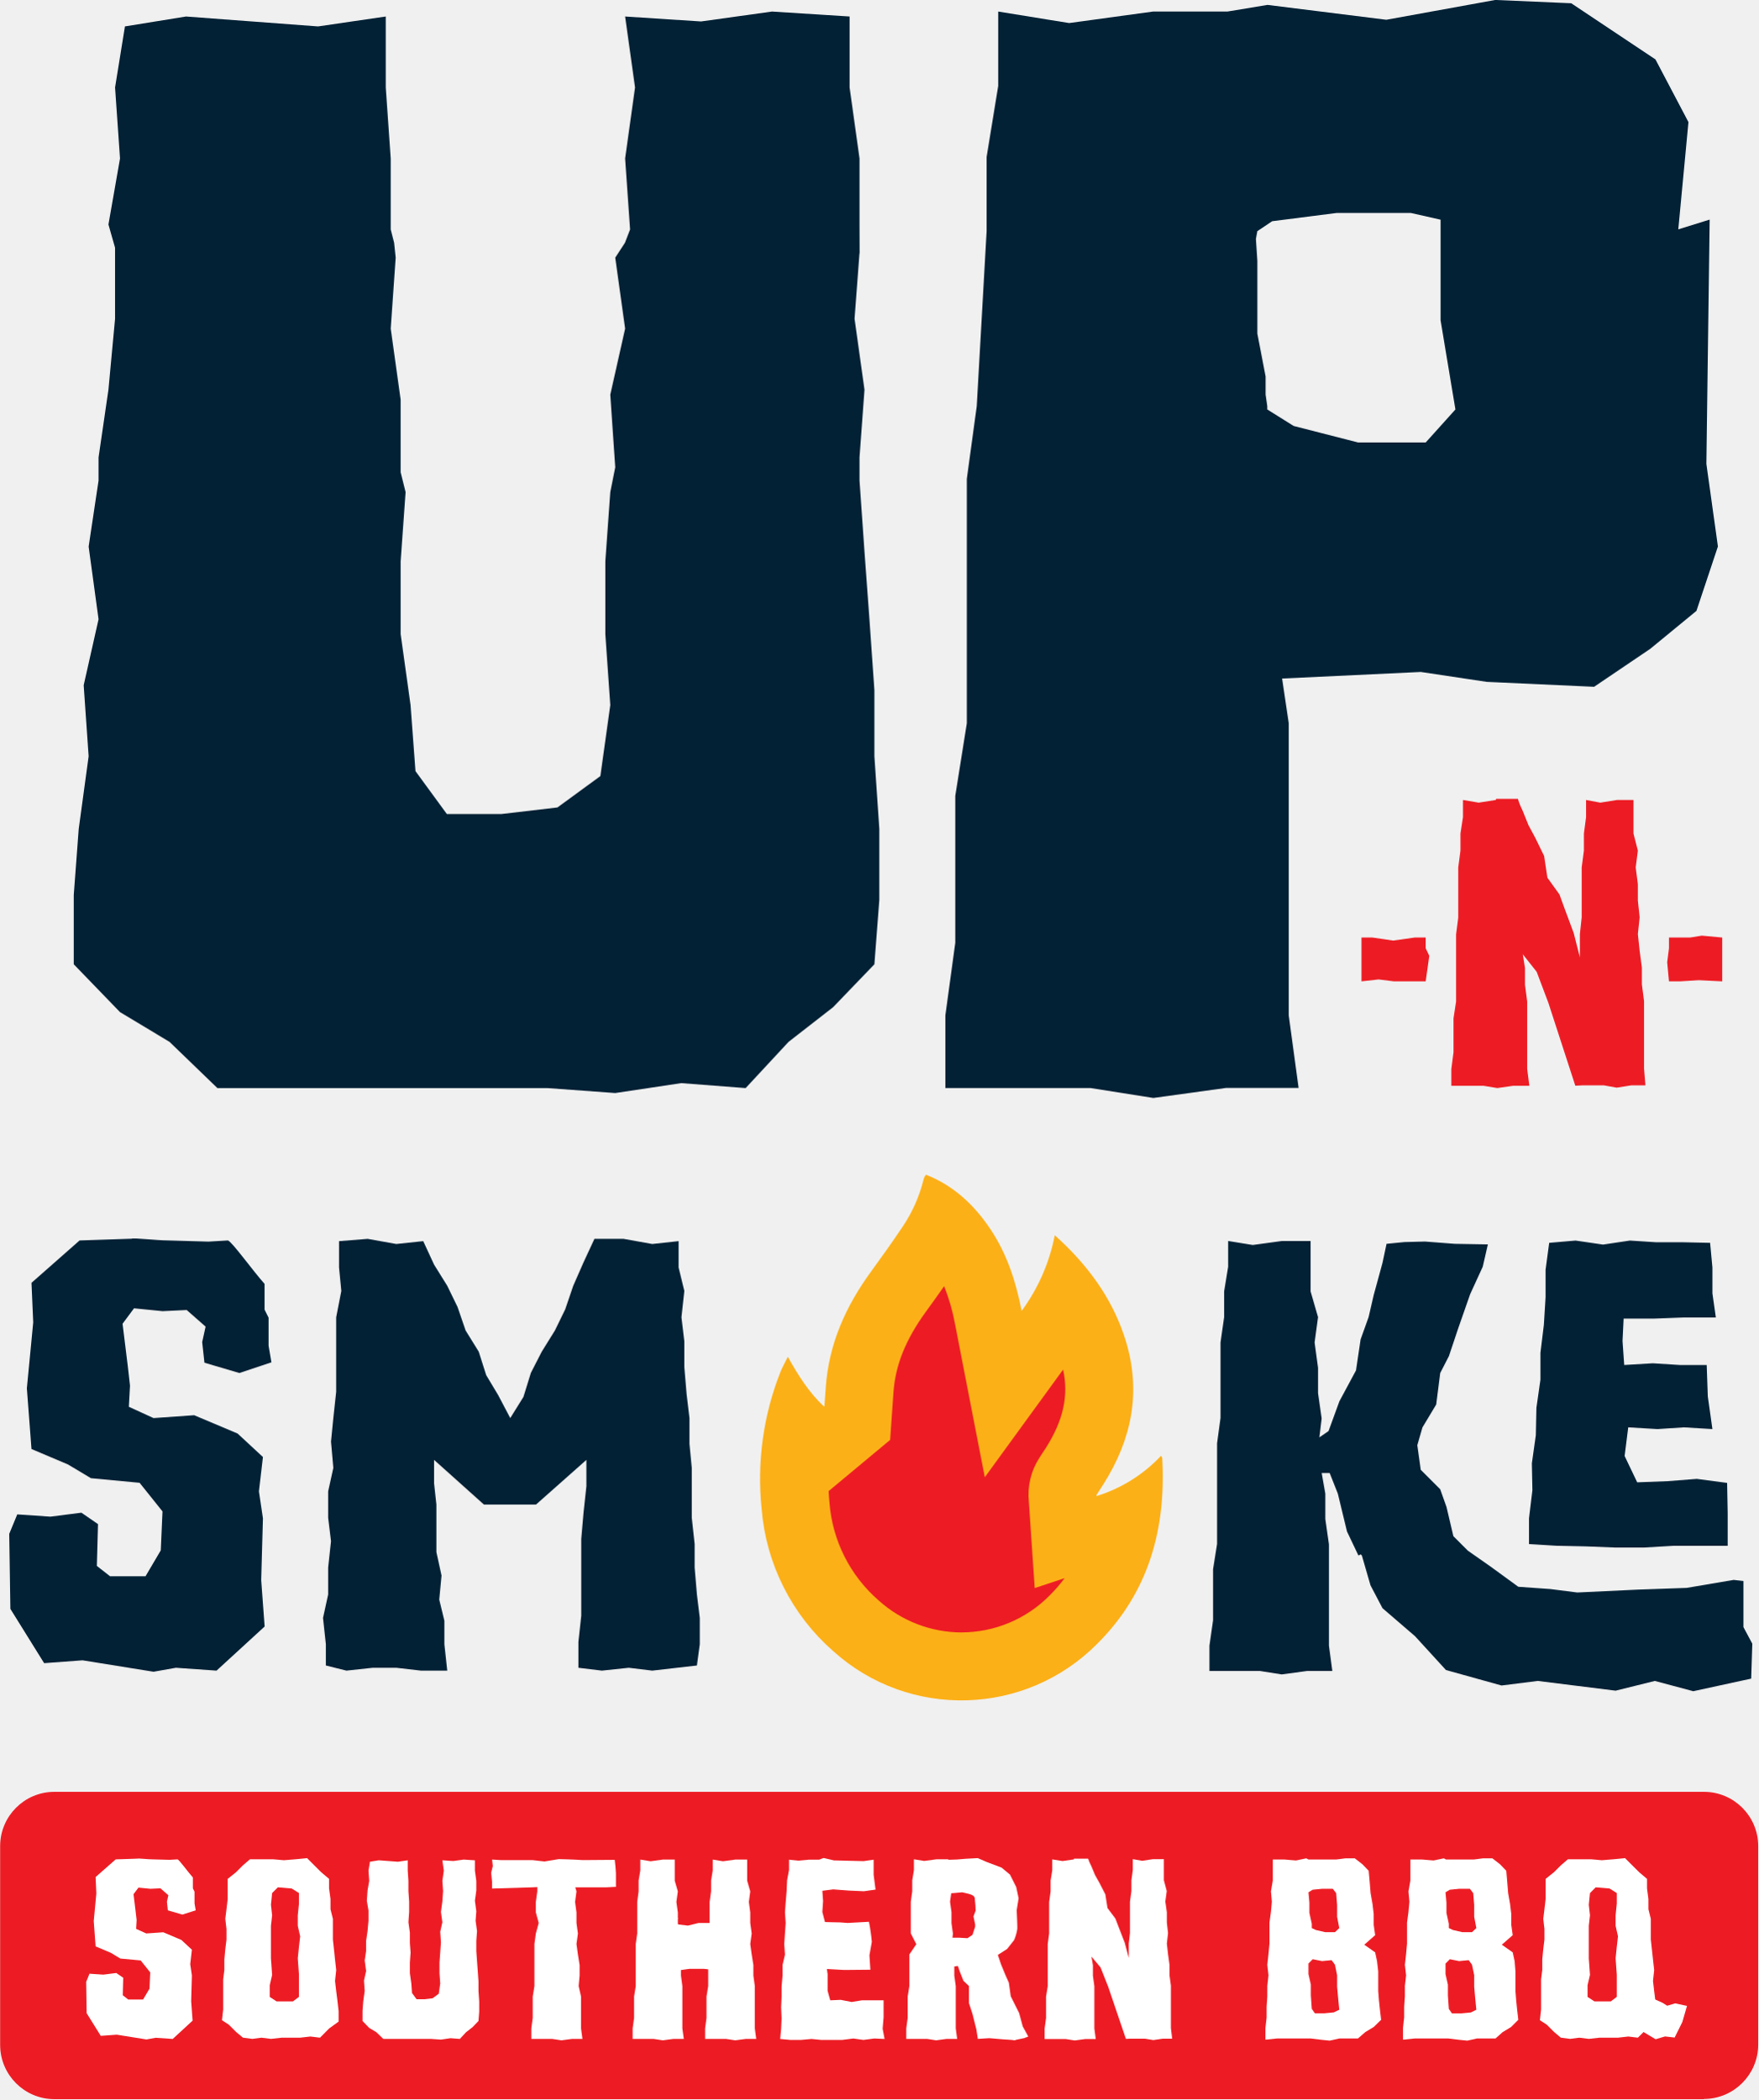
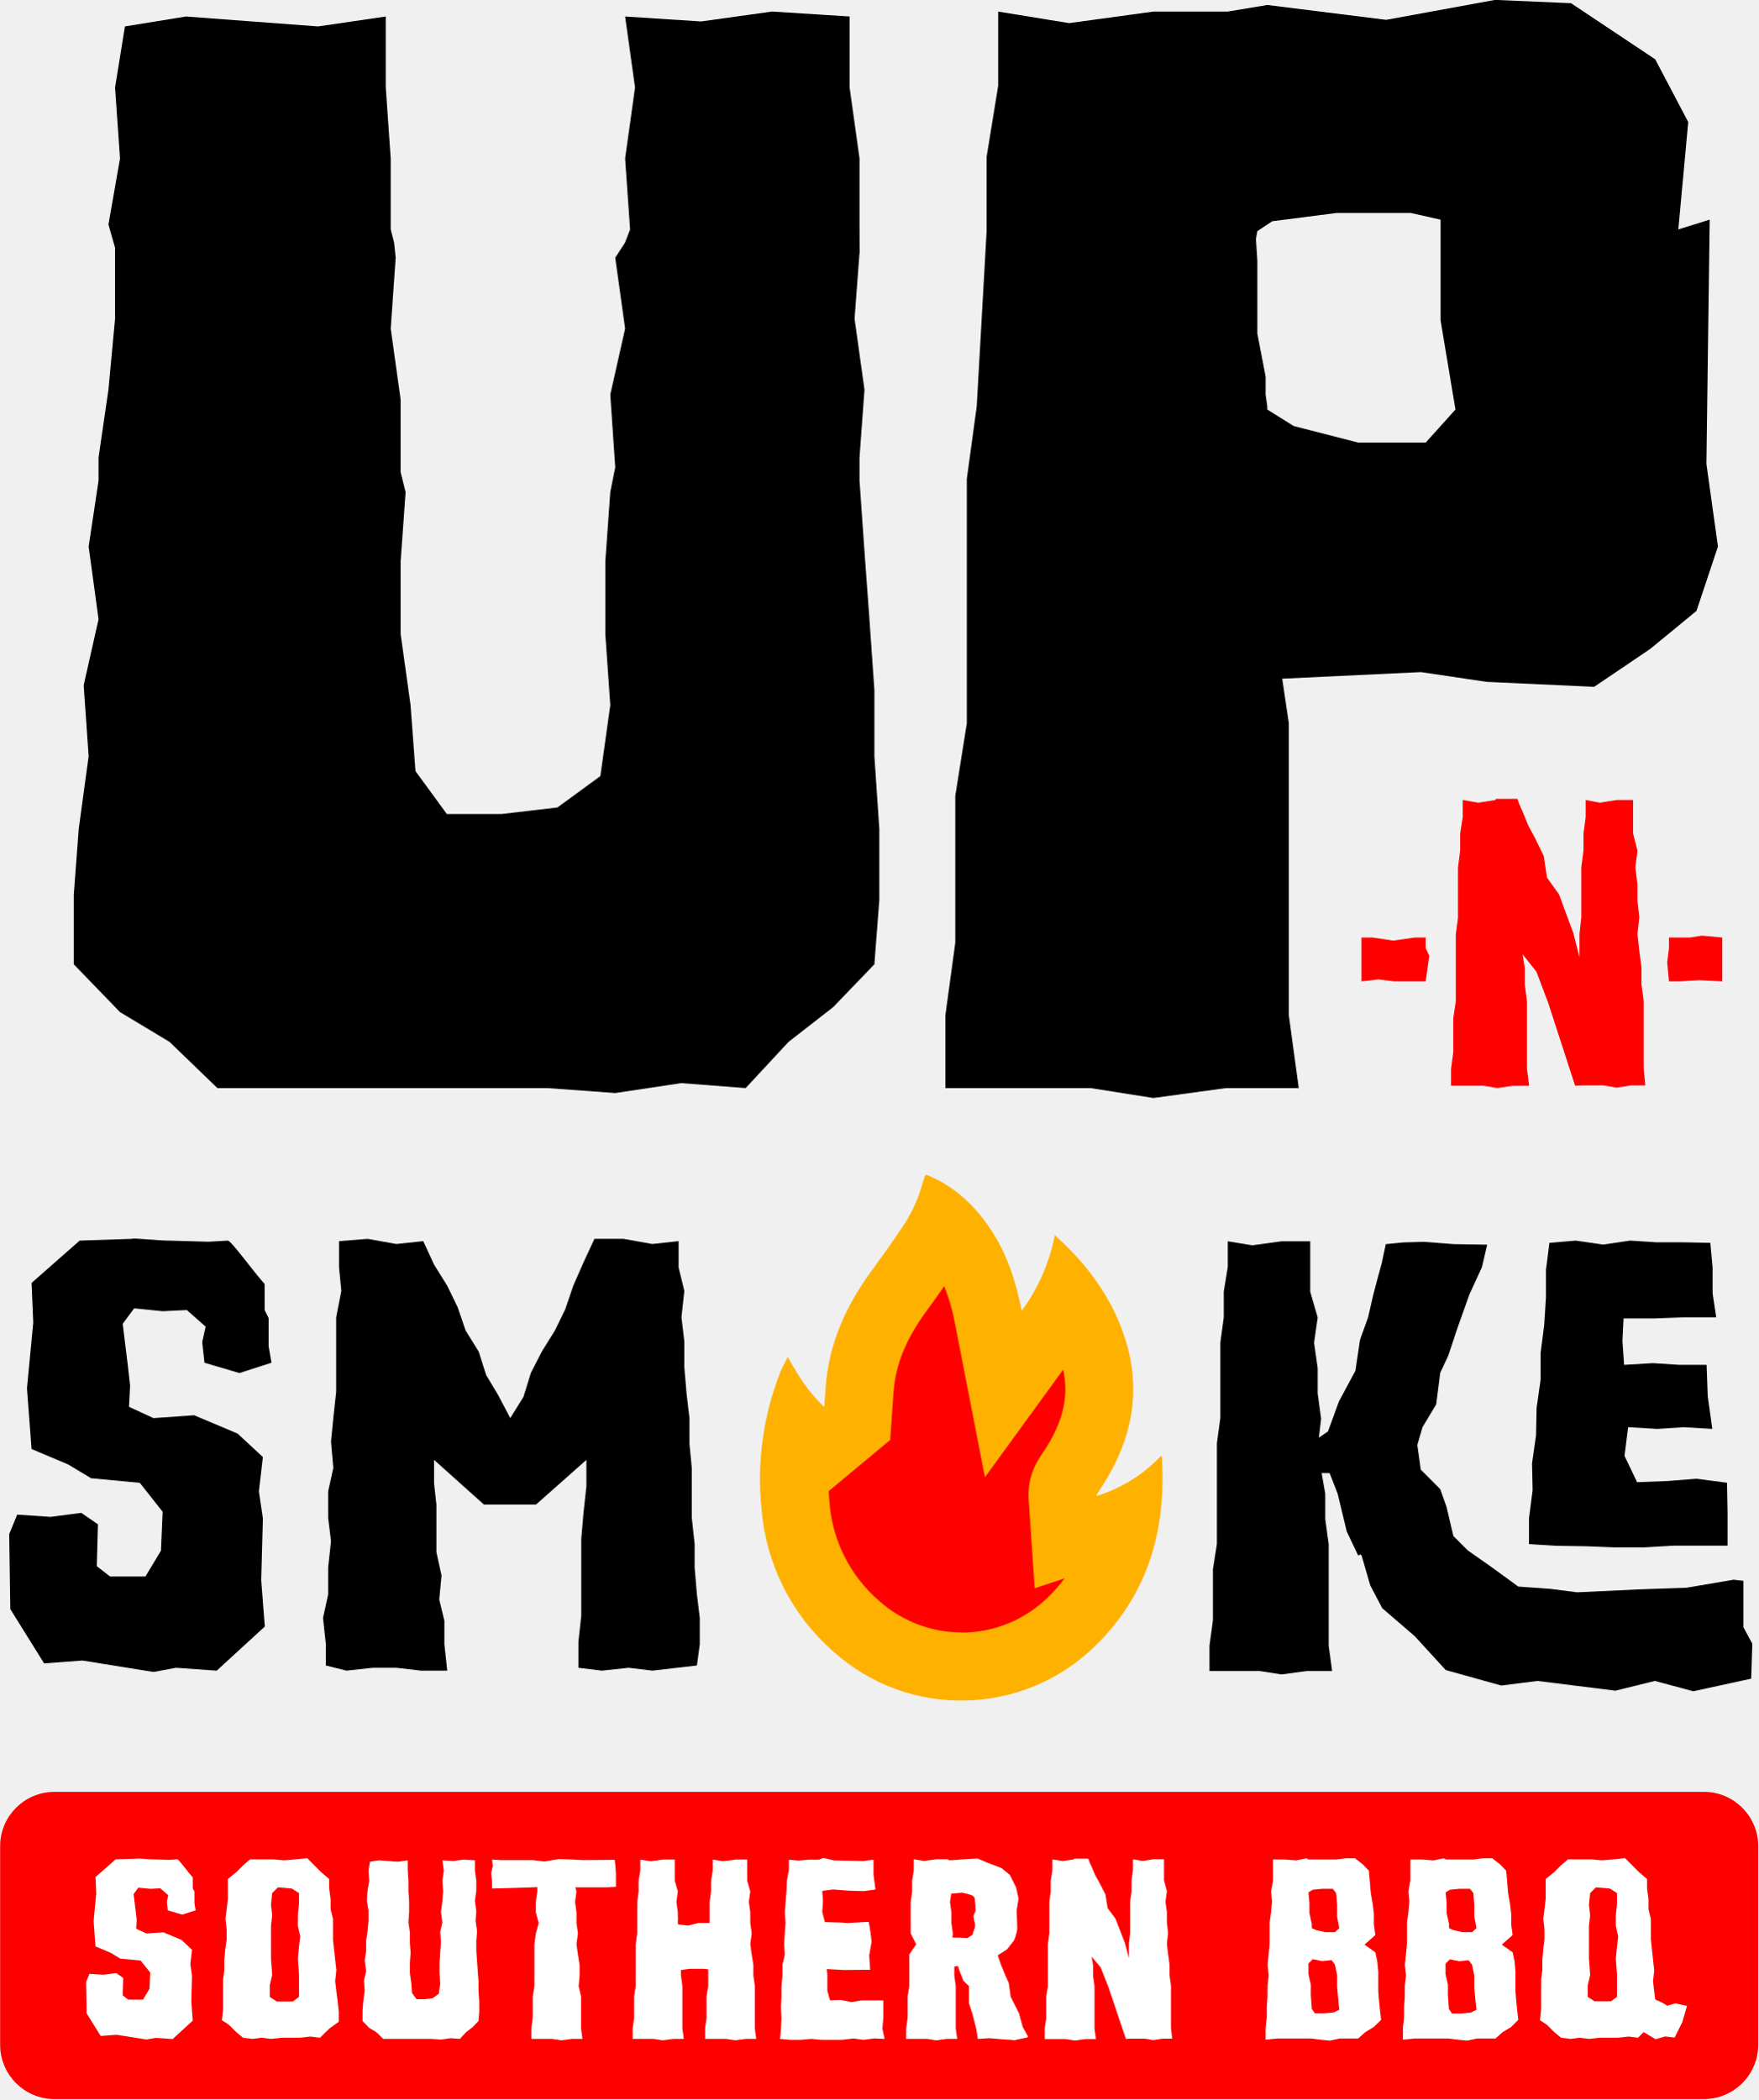
<svg xmlns="http://www.w3.org/2000/svg" id="Layer_1" data-name="Layer 1" viewBox="0 0 485.86 580">
  <defs>
-     <style>.cls-1{fill:#ed1c24;}.cls-2{fill:#032135;}.cls-3{fill:#fff;}.cls-4{fill:#fcb017;}</style>
+     <style>.cls-1{fill:red;}.cls-2{fill:#fff;}.cls-3{fill:#ffb100;}</style>
  </defs>
-   <path class="cls-1" d="M927.4,789.63H471.62a15,15,0,0,1-15-15V719.72a15,15,0,0,1,15-15H927.4a15,15,0,0,1,15,15v54.86a15.05,15.05,0,0,1-15,15" transform="translate(-456.58 -209.63)" />
-   <polyline class="cls-2" points="29.96 62.03 33.16 43.79 31.79 24.17 34.52 7.3 51.4 4.56 87.89 7.3 106.59 4.56 106.59 24.17 107.96 43.79 107.96 63.4 108.9 67.08 109.33 71.19 107.96 90.8 110.7 110.42 110.7 130.49 112.07 135.97 110.7 155.13 110.7 175.2 113.44 194.81 114.8 213.06 123.47 224.92 138.52 224.92 154.03 223.1 165.89 214.43 168.63 194.81 167.26 175.2 167.26 155.13 168.63 135.97 170 129.12 168.63 109.05 172.73 90.8 170 71.19 172.68 67.08 174.1 63.4 172.73 43.79 175.47 24.17 172.73 4.56 193.71 5.93 213.33 3.19 234.76 4.56 234.76 24.17 237.5 43.79 237.5 62.03 237.53 70.27 237.5 69.82 236.13 88.07 238.87 107.68 237.5 126.38 237.5 132.78 238.87 152.4 240.24 171.1 241.61 190.71 241.61 208.96 242.97 229.03 242.97 248.64 241.61 266.43 230.2 278.29 217.89 287.87 206.03 300.64 188.24 299.27 170 302.01 151.29 300.64 60.07 300.64 46.84 287.87 33.16 279.65 20.38 266.43 20.38 247.27 21.75 229.03 24.49 208.96 23.12 189.34 27.23 171.1 24.49 151.03 27.23 132.78 27.23 126.38 29.96 107.68 31.79 88.07 31.79 68.45" />
-   <path class="cls-2" d="M729.2,273.49V253l3.2-19.61V212.82L752,216l23.26-3.19H795.8l11-1.83,32.84,4.11,30.1-5.47,21,.91,23.27,15.51,9.12,17.33L920.32,273l8.67-2.7-.91,67.5,3.19,22.82-5.93,17.79-12.77,10.49-15.51,10.49-29.65-1.36-18.24-2.74-38.32,1.82,1.83,12.32v80.73l2.73,20.07H795.34L775.27,513l-17.33-2.74H717.8V490.19l2.74-20.06v-40.6l3.19-20.07V341.94l2.74-20.07m77.14-46.23.4,6.09V301.8l2.28,11.86v5l.46,3.19v.91l7.29,4.56,17.79,4.56h18.7l8.21-9.12-4.1-24.63V270.33l-8.21-1.86H825.9l-17.79,2.28-4.1,2.74" transform="translate(-456.58 -209.63)" />
-   <path class="cls-2" d="M499,601.45l11.23-.79,12,5.06,7,6.49-1.11,9.49,1.11,7.44-.48,17.09.95,12.81-13.29,12.19-11.23-.79-6.17,1.1-19.62-3.16-10.61.79-9.33-15-.32-20.73,2.22-5.38,9.18.63,8.54-1.1,4.59,3.16-.32,11.55,3.64,2.85h9.81L501,638l.48-10.76-6.33-7.91-13.45-1.27-6.33-3.79L465.28,610,464,593.22,465.76,575l-.48-10.92,13.29-11.71,14.4-.48c.32-.31,7,.48,10.13.48l11.08.32,5.38-.32c1.1.32,6.64,8.07,10.12,12v7.12l1.11,2.22v7.75l.79,4.59L522.72,589l-9.65-2.85-.63-5.7.95-4.27-5.23-4.59-6.64.32-7.91-.79-3.17,4.27,1.43,11.55.63,5.54-.32,5.85Z" transform="translate(-456.58 -209.63)" />
-   <polygon class="cls-2" points="173.74 460.81 166.31 461.6 159.82 460.81 159.82 453.69 160.61 446.41 160.61 425.21 161.24 417.93 162.03 410.65 162.03 403.37 148.11 415.71 133.71 415.71 119.94 403.37 119.94 409.86 120.58 415.71 120.58 428.85 122 435.33 121.37 441.98 122.79 447.83 122.79 454.32 123.58 461.6 116.31 461.6 109.5 460.81 103.01 460.81 95.73 461.6 90.04 460.18 90.04 454.32 89.25 447.04 90.67 440.56 90.67 433.12 91.46 425.84 90.67 419.35 90.67 412.07 92.1 405.59 91.46 398.31 92.1 391.82 92.89 384.54 92.89 363.97 94.31 356.69 93.68 350.21 93.68 342.93 101.59 342.3 109.5 343.72 116.94 342.93 119.94 349.42 123.58 355.27 126.43 361.13 128.65 367.61 132.28 373.47 134.34 379.95 137.66 385.49 140.99 391.82 144.63 385.97 146.69 379.32 149.69 373.47 153.33 367.61 156.18 361.76 158.39 355.27 161.24 348.78 164.25 342.3 172.32 342.3 180.23 343.72 187.51 342.93 187.51 350.21 189.09 356.69 188.3 363.97 189.09 370.62 189.09 377.74 189.72 385.18 190.51 391.82 190.51 398.94 191.15 405.59 191.15 419.35 191.94 426.63 191.94 433.12 192.57 440.56 193.36 447.04 193.36 454.32 192.57 460.18 180.23 461.6 173.74 460.81" />
-   <path class="cls-2" d="M940.77,663.79l-.31,9.65-16,3.48-10.61-2.84L903,676.77l-21.52-2.69-10,1.26-15.35-4.27-8.54-9.34-9-7.75-3.32-6.33-2.38-8.23-.31-.31-.64.31-3.16-6.64-2.53-10.45L824,616.64h-2.21l1,5.69v7l1,7v28l.94,7h-7l-7,.95-6-.95H790.77v-7l1-7V643.22l1.11-7V608.41l.95-7V580.56l1-7v-7.12l1.11-6.8v-7.12l6.8,1.1,8.07-1.1h7.91v13.92l2.06,7.12-.95,7,.95,7v7l1,7-.63,5.22,2.53-1.74,3-8.23,4.59-8.54,1.27-8.55,2.21-6.17,1.43-6.17,1-3.64,1.42-5.22,1.11-5.22,4.9-.48,5.7-.15,8.23.63,9.17.16-1.42,6.17-3.48,7.59-3.32,9.5-2.54,7.59L854.54,589l-1.11,8.7-3.8,6.33-1.42,4.91.95,6.8,5.38,5.38,1.74,4.9,1.9,8.07,4,4,6.33,4.43,7.6,5.54,8.86.63,7.44.95,16.61-.79,13.61-.48,13-2.21,2.69.32V659.2Zm-54.11-27.06-7.59-.47v-7.12l.94-7.75-.15-7.44,1.1-7.75.16-7.6,1.11-7.75v-7.44l.95-7.75.47-7.6v-7.59l1-7.44,7.28-.63,7.6,1.11,7.43-1.11,7.28.47h7.44l7.43.16.64,6.81V567l.95,6.65h-8.86l-8.39.32h-8.23l-.31,6.17.47,6.64,7.91-.47,7.44.47h7.44l.31,8.71,1.27,9-7.91-.48-7.28.48-8.07-.48-1,7.91,3.48,7.28,8.39-.32,8.07-.63,8.38,1.11.16,8.38v9h-15l-8.07.48H902.8l-8.07-.32Z" transform="translate(-456.58 -209.63)" />
-   <path class="cls-3" d="M497,743.85l4.69-.33,5,2.12,2.91,2.7-.46,4,.46,3.1-.2,7.14.4,5.35L504.3,773l-4.69-.33-2.57.47-8.2-1.33-4.42.33-3.9-6.27-.13-8.65.92-2.25,3.83.26,3.57-.46,1.92,1.32-.13,4.83,1.51,1.18h4.1l1.78-3,.2-4.49-2.64-3.3-5.62-.53-2.64-1.59L483,747.42l-.52-7,.72-7.6-.2-4.56,5.55-4.88,6-.2c.13-.13,2.9.2,4.22.2l4.63.13,2.24-.13c.46.13,2.78,3.36,4.23,5v3l.46.92v3.24l.33,1.92-3.7,1.18-4-1.18-.26-2.38.4-1.79-2.18-1.91-2.78.13-3.3-.33L493.47,733l.59,4.83.27,2.31-.14,2.44Z" transform="translate(-456.58 -209.63)" />
-   <path class="cls-3" d="M545,772.65l-2.64-.33-2.84.33h-5.15l-2.91.33-2.64-.33-2.51.33-2.58-.33-1.91-1.58-2-2-1.91-1.26.33-2.91v-8.38l.33-2.58v-2.91l.26-2.84.33-2.64v-2.91l-.33-2.84.33-2.64.33-2.84v-5.55l2.32-1.85,1.91-1.91,1.92-1.65h6.47l2.91.26,3.17-.26,3.23-.33,3.9,3.89,2.18,1.85v2.64l.4,2.91v2.84l.66,2.64v5.75l.33,3,.26,2.51.33,2.91-.33,3,.33,2.84.33,2.58.33,2.9v2.91l-2.64,1.92Zm-5.81-11.29v-6.08l-.33-4.56.33-3.23.33-2.84-.66-2.91v-2.91l.33-3.23v-2.91l-2-1.26-3.84-.33-1.58,1.59-.33,3.24.33,2.9-.33,2.91v9l.33,4.56-.66,2.84v3.24l1.91,1.25h4.5Z" transform="translate(-456.58 -209.63)" />
-   <polygon class="cls-3" points="128.11 513.81 131.22 514.01 131.22 516.85 131.61 519.69 131.61 522.34 131.22 525.18 131.61 528.08 131.41 530.72 131.81 533.56 131.61 536.27 131.61 539.05 131.81 541.89 132.01 544.6 132.21 547.44 132.21 550.08 132.41 552.99 132.41 555.83 132.21 558.4 130.56 560.12 128.77 561.51 127.06 563.36 124.48 563.16 121.84 563.55 119.13 563.36 105.92 563.36 104 561.51 102.02 560.32 100.17 558.4 100.17 555.63 100.37 552.99 100.77 550.08 100.57 547.24 101.16 544.6 100.77 541.69 101.16 539.05 101.16 536.27 101.56 533.56 101.82 530.72 101.82 527.88 101.36 525.18 101.56 522.34 102.02 519.69 101.82 516.85 102.22 514.41 104.66 514.01 109.95 514.41 112.66 514.01 112.66 516.85 112.85 519.69 112.85 522.53 113.05 525.37 113.05 528.28 112.85 531.12 113.25 533.96 113.25 536.87 113.45 539.51 113.25 542.28 113.25 545.19 113.65 548.03 113.84 550.67 115.1 552.39 117.28 552.39 119.53 552.13 121.24 550.87 121.64 548.03 121.44 545.19 121.44 542.28 121.64 539.51 121.84 536.67 121.64 533.76 122.23 531.12 121.84 528.28 122.23 525.37 122.43 522.53 122.23 519.69 122.63 516.85 122.23 514.01 125.27 514.21 128.11 513.81" />
-   <polygon class="cls-3" points="170.19 517.58 170.19 521.34 167.42 521.48 158.96 521.48 159.29 522.6 158.9 525.51 159.29 528.41 159.29 531.32 159.69 534.23 159.29 537.13 159.69 540.04 160.15 542.95 160.15 545.85 159.89 548.76 160.55 551.66 160.55 560.45 160.94 563.36 158.04 563.36 155.13 563.75 152.62 563.36 146.81 563.36 146.81 560.45 147.2 557.54 147.2 551.66 147.67 548.76 147.67 537.13 148.06 534.23 148.85 531.32 148.06 528.41 148.06 525.51 148.46 522.6 148.46 521.41 146.87 521.48 135.97 521.81 135.97 520.02 135.71 517.45 136.17 515.6 135.97 513.81 138.35 513.95 147.07 513.95 150.44 514.34 154.4 513.68 156.98 513.75 158.37 513.81 158.43 513.81 161.08 513.95 169.86 513.88 170.06 515.73 170.19 517.58" />
-   <polygon class="cls-3" points="208.96 563.36 206.06 563.36 203.15 563.75 200.64 563.36 194.83 563.36 194.83 560.45 195.22 557.54 195.22 551.66 195.69 548.76 195.69 544.13 194.56 544 190.47 544 188.16 544.33 188.16 545.85 188.55 548.76 188.55 560.45 188.95 563.36 186.04 563.36 183.14 563.75 180.63 563.36 174.81 563.36 174.81 560.45 175.21 557.54 175.21 551.66 175.67 548.76 175.67 537.13 176.07 534.23 176.07 525.51 176.46 522.6 176.46 519.63 176.93 516.79 176.93 513.81 179.77 514.28 183.14 513.81 186.44 513.81 186.44 519.63 187.3 522.6 186.9 525.51 187.3 528.41 187.3 529.93 187.36 529.93 187.3 530.39 187.3 531.32 187.36 531.72 190.07 532.05 193.04 531.32 196.08 531.32 196.08 525.51 196.48 522.6 196.48 519.63 196.94 516.79 196.94 513.81 199.78 514.28 203.15 513.81 206.45 513.81 206.45 519.63 207.31 522.6 206.92 525.51 207.31 528.41 207.31 531.32 207.71 534.23 207.31 537.13 207.71 540.04 208.17 542.95 208.17 545.85 208.57 548.76 208.57 560.45 208.96 563.36" />
-   <path class="cls-3" d="M701,773l-2.84-.13-3,.4-2.78-.4-3.1.4h-5.75L680.8,773l-2.91.27H675l-2.84-.27.26-2.77.13-2.91-.13-3.1.13-2.84v-2.84l.27-3.11v-2.9l.66-2.84-.2-2.91.2-3,.2-2.84-.2-2.91.2-2.77.26-3.11.13-3,.53-2.84v-2.84l2.64.27,2.84-.27h2.84l1.19-.46c-.26-.13,1.92.46,2.91.66l8.19.2,2.77-.4v4.16l.53,4.1-3.23.46L691.1,732l-4.29-.33-3,.39.2,2.85-.2,3,.72,2.78,2.05.06a40.52,40.52,0,0,1,4.23.2l5.88-.33a54.63,54.63,0,0,1,.79,5.55l-.66,3.7.26,4-7.26.07-4.76-.27.2,1.39v4.62l.73,2.64,2.9-.13,3,.6,2.84-.47h6V767l-.26,3.17Z" transform="translate(-456.58 -209.63)" />
-   <path class="cls-3" d="M739.79,772.72l-2.51.53c-.2.26-.93,0-1.39,0l-2.12-.14-3.83-.33-3.17.2-.39-2.57-1.06-4.23-1-3.11v-4.69l-1.52-1.45-1-2.51-.53-1.58-1,.13v2.51l.4,2.9v11.7l.39,2.9h-2.9l-2.91.4-2.51-.4H707v-2.9l.39-2.91v-5.88l.46-2.91v-8.72l1.92-2.84-1.52-3v-8.72l.4-2.9v-3l.46-2.84v-3l2.84.46,3.37-.46h3.3v.13h.33a40,40,0,0,0,4.23-.26l3.57-.2,2.44,1.06,4.16,1.58,2.31,1.92,1.72,3.43.66,3.11-.53,3.3c0,.33.27,5,.14,5.35a12.16,12.16,0,0,1-.86,2.91l-1.92,2.44-2.57,1.65.85,2.51,1.19,2.91c.2.4.66,1.52,1,2.25l.53,3.76,2.31,4.62,1,3.7,1.45,2.65c.2.33-.53.33-.79.46m-13.88-38.25c0-1.05-.79-1.32-3.5-1.91l-2.18.2-.86.06-.33,2.31.4,2.91V741l.4,2.9-.13,1.13h1.91l2.25.13,1.38-.93.73-2.24v-.66l-.46-2.18.59-1.59a24.61,24.61,0,0,0-.2-3" transform="translate(-456.58 -209.63)" />
-   <path class="cls-3" d="M780.47,772.92H777.9l-2.64.39-2.32-.39h-4l-1.25.06-4.89-14.4-2.12-5.35-2.51-3,.4,2.38v2.91l.4,2.9v11.7l.39,2.9h-2.9l-2.91.4-2.51-.4h-5.81v-2.9l.39-2.91v-5.88l.47-2.91V746.76l.39-2.91v-8.72l.4-2.9v-3l.46-2.84v-3l2.84.46,3.11-.46.06-.2h3.9a12.25,12.25,0,0,0,.86,2l1.05,2.51,1.26,2.25,1.59,3.1.59,3.77,2.18,2.9.86,2.25,1.72,4.42,1.12,4.23v-4l.33-2.9v-8.66l.4-2.9v-3l.39-2.84v-3l2.58.46,3-.46h3v5.81l.79,3-.39,2.9L779,738v2.84l.33,2.91-.33,2.9.33,2.91.4,2.91v2.9l.39,2.91V770Z" transform="translate(-456.58 -209.63)" />
-   <path class="cls-3" d="M837.41,754.36v5.41l.2,2.58.27,2.57.33,2.78-2.05,2-2.31,1.39-2.05,1.78h-5.15l-2.65.6-2.57-.27-2.64-.33h-9.38l-3.17.33v-3.24l.33-2.9v-2.91l.19-2.9v-2.91l.33-2.91-.33-2.9.33-3,.27-2.84v-5.88l.4-2.9.26-2.84-.26-2.84.52-3v-5.81h3.17l3.24.27,2.84-.6.6.33h7.66l2.57-.33h2.58l2.11,1.65,1.72,1.79.27,3,.26,3.17.53,3,.33,2.77v3l.4,2.85-3,2.64,3,2.11.52,2.44Zm-19.28-21.87.26,2.84v2.84l.66,3v1.19l1.12.53,2.58.6h2.71l1.19-1.13-.6-3.1V736l-.26-3.3-.93-1.19h-3l-2.58.26Zm8.52,32.43-.33-3.36-.27-3v-3.17l-.59-2.9-.93-1.26-2.64.26-2.58-.52-1.18,1.19v2.9l.66,2.91v3l.26,3.7.86,1.25h2.58l2.64-.26Z" transform="translate(-456.58 -209.63)" />
-   <path class="cls-3" d="M875.33,754.36v5.41l.2,2.58.26,2.57.33,2.78-2,2-2.31,1.39-2,1.78h-5.15l-2.64.6-2.58-.27-2.64-.33h-9.38l-3.17.33v-3.24l.33-2.9v-2.91l.2-2.9v-2.91l.33-2.91-.33-2.9.33-3,.26-2.84v-5.88l.4-2.9.26-2.84-.26-2.84.53-3v-5.81h3.17l3.23.27,2.85-.6.59.33h7.66l2.58-.33h2.57l2.12,1.65,1.72,1.79.26,3,.26,3.17.53,3,.33,2.77v3l.4,2.85-3,2.64,3,2.11.53,2.44ZM856,732.49l.26,2.84v2.84l.66,3v1.19l1.13.53,2.57.6h2.71l1.19-1.13-.59-3.1V736l-.27-3.3-.92-1.19h-3l-2.57.26Zm8.52,32.43-.33-3.36-.26-3v-3.17l-.6-2.9-.92-1.26-2.65.26-2.57-.52L856,752.18v2.9l.66,2.91v3l.26,3.7.86,1.25h2.58l2.64-.26Z" transform="translate(-456.58 -209.63)" />
-   <path class="cls-3" d="M909.15,772.65l-2.64-.33-2.85.33h-5.15l-2.9.33-2.65-.33-2.51.33-2.57-.33L886,771.07l-2-2-1.92-1.26.33-2.91v-8.38l.33-2.58v-2.91l.27-2.84.33-2.64v-2.91l-.33-2.84.33-2.64.33-2.84v-5.55l2.31-1.85,1.92-1.91,1.91-1.65h6.48l2.9.26,3.17-.26,3.24-.33,3.9,3.89,2.18,1.85v2.64l.39,2.91v2.84l.66,2.64v5.75l.33,3,.27,2.51.33,2.91-.33,3,.33,2.84.33,2.58.33,2.9v2.91l-2.64,1.92Zm-5.82-11.29v-6.08l-.33-4.56.33-3.23.33-2.84-.66-2.91v-2.91l.33-3.23v-2.91l-2-1.26-3.83-.33-1.58,1.59-.33,3.24.33,2.9-.33,2.91v9l.33,4.56-.67,2.84v3.24l1.92,1.25h4.49Z" transform="translate(-456.58 -209.63)" />
-   <polygon class="cls-3" points="460.08 562.67 457.48 563.45 454.02 561.38 452.15 560.53 450.75 559.1 448.7 558.32 445.88 558.65 447.02 554.48 448.79 550.07 451.41 549.5 453.96 550.27 455.92 551.3 457.2 552.4 459.42 553.39 460.67 554.19 462.87 553.53 466.15 554.24 464.85 558.71 462.73 562.98 460.08 562.67" />
-   <path class="cls-4" d="M777.71,612.48a2.65,2.65,0,0,0-.29-.63A41.19,41.19,0,0,1,759.59,623c0-.23-.05-.31,0-.34.62-1,1.26-2,1.88-2.93,7.83-12.36,10.54-25.53,6.14-39.76-3.16-10.22-9-18.78-16.58-26.23-.88-.87-1.79-1.7-3-2.81a51.84,51.84,0,0,1-9.15,20.91c-1.63-8.37-4.13-15.82-8.56-22.49s-10.18-12.13-17.86-15.14a3.26,3.26,0,0,0-.42.58,6.76,6.76,0,0,0-.33,1A40.63,40.63,0,0,1,706,548.56c-2.81,4.2-5.75,8.31-8.72,12.39-7,9.58-11.68,20-12.53,32-.12,1.64-.23,3.29-.37,5.22l-.11.1c-4.25-4-7.13-8.63-10-13.75-.79,1.6-1.48,2.81-2,4.08a80.32,80.32,0,0,0-5.24,37.93,58.46,58.46,0,0,0,19.79,39.32,52.87,52.87,0,0,0,72.91-2c14.3-14.21,19.09-31.79,18-51.41" transform="translate(-456.58 -209.63)" />
-   <path class="cls-1" d="M722.27,660.68a34.38,34.38,0,0,1-22.9-8.84,39.82,39.82,0,0,1-13.6-27.09c-.1-1-.17-2.09-.23-3.12l17-14.15.92-13.2c.54-7.5,3.39-14.58,9-22.28,1.63-2.24,3.32-4.58,5-7a54.38,54.38,0,0,1,3,10.39l8.24,42.4,21.64-29.75c1.57,7.26.06,14-4.73,21.6l-1,1.51-.85,1.32a18.73,18.73,0,0,0-2.89,12.07l1.62,23.88,8.27-2.74a42.85,42.85,0,0,1-4.24,4.87,34.23,34.23,0,0,1-24.24,10.12h0" transform="translate(-456.58 -209.63)" />
+   <path class="cls-1" d="M588.2,650H132.42a15,15,0,0,1-15-15V580.13a15,15,0,0,1,15-15H588.2a15,15,0,0,1,15,15V635a15,15,0,0,1-15,15" transform="translate(-117.38 -70.03)" />
+   <polyline points="29.96 62.03 33.16 43.79 31.79 24.17 34.52 7.3 51.4 4.56 87.89 7.3 106.59 4.56 106.59 24.17 107.96 43.79 107.96 63.4 108.9 67.08 109.33 71.19 107.96 90.8 110.7 110.42 110.7 130.49 112.07 135.97 110.7 155.13 110.7 175.2 113.44 194.81 114.8 213.06 123.47 224.92 138.52 224.92 154.03 223.1 165.89 214.43 168.63 194.81 167.26 175.2 167.26 155.13 168.63 135.97 170 129.12 168.63 109.05 172.73 90.8 170 71.19 172.68 67.08 174.1 63.4 172.73 43.79 175.47 24.17 172.73 4.56 193.71 5.93 213.33 3.19 234.76 4.56 234.76 24.17 237.5 43.79 237.5 62.03 237.53 70.27 237.5 69.82 236.13 88.07 238.87 107.68 237.5 126.38 237.5 132.78 238.87 152.4 240.24 171.1 241.61 190.71 241.61 208.96 242.97 229.03 242.97 248.64 241.61 266.43 230.2 278.29 217.89 287.87 206.03 300.64 188.24 299.27 170 302.01 151.29 300.64 60.07 300.64 46.84 287.87 33.16 279.65 20.38 266.43 20.38 247.27 21.75 229.03 24.49 208.96 23.12 189.34 27.23 171.1 24.49 151.03 27.23 132.78 27.23 126.38 29.96 107.68 31.79 88.07 31.79 68.45" />
+   <path d="M390,133.89V113.37l3.19-19.62V73.23l19.61,3.19,23.27-3.19H456.6l10.95-1.83,32.84,4.11L530.49,70l21,.92,23.26,15.5,9.12,17.34-2.74,29.65,8.67-2.7-.91,67.5,3.19,22.82-5.93,17.79-12.77,10.49-15.51,10.49-29.65-1.37L510,255.73l-38.32,1.82,1.83,12.32V350.6l2.74,20.07H456.15l-20.07,2.74-17.34-2.74H378.6V350.6l2.74-20.07V289.94l3.19-20.07V202.35l2.74-20.07m77.15-46.23.39,6.09v20.07l2.28,11.86v5l.46,3.2v.91l7.3,4.56,17.79,4.56h18.7l8.21-9.12-4.11-24.63V130.73l-8.22-1.86H486.71l-17.79,2.29-4.11,2.73" transform="translate(-117.38 -70.03)" />
+   <path d="M159.79,461.86l11.23-.79,12,5.06,7,6.49-1.11,9.49,1.11,7.44-.47,17.09,1,12.81-13.3,12.19-11.23-.8L159.79,532l-19.62-3.16-10.6.79-9.34-15-.31-20.73,2.21-5.38,9.18.63,8.54-1.11,4.59,3.17-.32,11.55,3.64,2.85h9.81l4.28-7.12.47-10.76L156,479.74l-13.45-1.27-6.33-3.8-10.12-4.27-1.27-16.77,1.74-18.2-.47-10.92,13.29-11.7,14.4-.48c.31-.32,7,.48,10.12.48l11.08.31,5.38-.31c1.11.31,6.64,8.07,10.13,12V432l1.1,2.22v7.75l.79,4.59-8.86,2.85-9.65-2.85-.63-5.7.95-4.27L169,432l-6.65.32-7.91-.79-3.16,4.27,1.42,11.55.63,5.54-.31,5.85Z" transform="translate(-117.38 -70.03)" />
+   <polygon points="173.74 460.81 166.31 461.6 159.82 460.81 159.82 453.69 160.61 446.41 160.61 425.21 161.24 417.93 162.03 410.65 162.03 403.37 148.11 415.71 133.71 415.71 119.94 403.37 119.94 409.86 120.58 415.71 120.58 428.85 122 435.33 121.37 441.98 122.79 447.83 122.79 454.32 123.58 461.6 116.31 461.6 109.5 460.81 103.01 460.81 95.73 461.6 90.04 460.18 90.04 454.32 89.25 447.04 90.67 440.56 90.67 433.12 91.46 425.84 90.67 419.35 90.67 412.07 92.1 405.59 91.46 398.31 92.1 391.82 92.89 384.54 92.89 363.97 94.31 356.69 93.68 350.21 93.68 342.93 101.59 342.3 109.5 343.72 116.94 342.93 119.94 349.42 123.58 355.27 126.43 361.13 128.65 367.61 132.28 373.47 134.34 379.95 137.66 385.49 140.99 391.82 144.63 385.97 146.69 379.32 149.69 373.47 153.33 367.61 156.18 361.76 158.39 355.27 161.24 348.78 164.25 342.3 172.32 342.3 180.23 343.72 187.51 342.93 187.51 350.21 189.09 356.69 188.3 363.97 189.09 370.62 189.09 377.74 189.72 385.18 190.51 391.82 190.51 398.94 191.15 405.59 191.15 419.35 191.94 426.63 191.94 433.12 192.57 440.56 193.36 447.04 193.36 454.32 192.57 460.18 180.23 461.6 173.74 460.81" />
+   <path d="M601.58,524.2l-.32,9.65-16,3.48-10.6-2.85-10.92,2.69-21.52-2.69-10,1.27-15.35-4.27-8.54-9.34-9-7.75L496,508.06l-2.38-8.23-.31-.31-.63.31-3.17-6.65L487,482.74l-2.22-5.69h-2.21l1,5.69v7l.95,7v28l.95,7h-7l-7,.94-6-.94H451.58v-7l.95-7V503.63l1.1-7V468.82l.95-7V441l.95-7v-7.12l1.11-6.81V413l6.8,1.11,8.07-1.11h7.91v13.93l2.06,7.12-1,7,1,7v7l.95,7-.63,5.22,2.53-1.74,3-8.23,4.58-8.54,1.27-8.55,2.22-6.17,1.42-6.17.95-3.64,1.42-5.22,1.11-5.22,4.91-.48,5.69-.16,8.23.64,9.18.15-1.43,6.18-3.48,7.59L520.09,437l-2.53,7.6-2.22,4.75-1.11,8.7-3.79,6.33-1.43,4.9.95,6.81,5.38,5.38,1.74,4.9,1.9,8.07,4,4,6.33,4.43,7.59,5.53,8.86.64,7.44.95,16.61-.79,13.61-.48,13-2.21,2.69.31v12.82Zm-54.12-27.06-7.59-.47v-7.12l1-7.76-.16-7.43,1.11-7.76.15-7.59,1.11-7.75v-7.44l1-7.75.48-7.6v-7.59l.95-7.44,7.27-.63,7.6,1.1,7.44-1.1,7.27.47h7.44l7.44.16.63,6.8v7.12l1,6.65h-8.86l-8.39.31H566l-.32,6.17.47,6.65,7.92-.47,7.43.47h7.44l.32,8.7,1.26,9-7.91-.47-7.28.47-8.07-.47-1,7.91,3.48,7.28,8.39-.32,8.07-.63,8.39,1.11.15,8.38v9h-15l-8.07.48H563.6l-8.07-.32Z" transform="translate(-117.38 -70.03)" />
+   <path class="cls-2" d="M157.84,604.26l4.69-.33,5,2.11,2.9,2.71-.46,4,.46,3.11-.19,7.13.39,5.35-5.55,5.09-4.69-.33-2.57.46-8.19-1.32-4.43.33-3.9-6.27-.13-8.66.93-2.24,3.83.26,3.57-.46,1.91,1.32-.13,4.82,1.52,1.19h4.09l1.79-3,.2-4.49-2.65-3.31-5.61-.52L148,609.61l-4.23-1.78-.53-7,.73-7.6-.2-4.56,5.55-4.89,6-.19c.13-.14,2.9.19,4.23.19l4.62.13,2.25-.13c.46.13,2.77,3.37,4.22,5v3l.47.93v3.24l.33,1.91-3.7,1.19-4-1.19-.27-2.38.4-1.78-2.18-1.92-2.77.14-3.31-.33-1.32,1.78.6,4.82.26,2.31-.13,2.45Z" transform="translate(-117.38 -70.03)" />
+   <path class="cls-2" d="M205.79,633.06l-2.64-.33-2.84.33h-5.15l-2.91.33-2.64-.33-2.51.33-2.58-.33-1.91-1.59-2-2-1.92-1.25.33-2.91v-8.39l.33-2.57v-2.91l.27-2.84L180,606v-2.91l-.33-2.84.33-2.64.33-2.84V589.2l2.31-1.85,1.91-1.92,1.92-1.65h6.47l2.91.27,3.17-.27,3.24-.33,3.89,3.9,2.18,1.85v2.64l.4,2.91v2.84l.66,2.64V606l.33,3,.27,2.51.33,2.91-.33,3,.33,2.84.33,2.58.33,2.9v2.91l-2.65,1.91ZM200,621.76v-6.07l-.33-4.56.33-3.24.33-2.84-.66-2.9v-2.91L200,596v-2.9l-2-1.26-3.83-.33-1.59,1.59-.33,3.23.33,2.91-.33,2.91v9l.33,4.56-.66,2.84v3.23l1.92,1.26h4.49Z" transform="translate(-117.38 -70.03)" />
+   <polygon class="cls-2" points="128.11 513.81 131.22 514.01 131.22 516.85 131.61 519.69 131.61 522.34 131.22 525.18 131.61 528.08 131.41 530.72 131.81 533.56 131.61 536.27 131.61 539.05 131.81 541.89 132.01 544.6 132.21 547.44 132.21 550.08 132.41 552.99 132.41 555.83 132.21 558.4 130.56 560.12 128.77 561.51 127.06 563.36 124.48 563.16 121.84 563.55 119.13 563.36 105.92 563.36 104 561.51 102.02 560.32 100.17 558.4 100.17 555.63 100.37 552.99 100.77 550.08 100.57 547.24 101.16 544.6 100.77 541.69 101.16 539.05 101.16 536.27 101.56 533.56 101.82 530.72 101.82 527.88 101.36 525.18 101.56 522.34 102.02 519.69 101.82 516.85 102.22 514.41 104.66 514.01 109.95 514.41 112.66 514.01 112.66 516.85 112.85 519.69 112.85 522.53 113.05 525.37 113.05 528.28 112.85 531.12 113.25 533.96 113.25 536.87 113.45 539.51 113.25 542.28 113.25 545.19 113.65 548.03 113.84 550.67 115.1 552.39 117.28 552.39 119.53 552.13 121.24 550.87 121.64 548.03 121.44 545.19 121.44 542.28 121.64 539.51 121.84 536.67 121.64 533.76 122.23 531.12 121.84 528.28 122.23 525.37 122.43 522.53 122.23 519.69 122.63 516.85 122.23 514.01 125.27 514.21 128.11 513.81" />
+   <polygon class="cls-2" points="170.19 517.58 170.19 521.34 167.42 521.48 158.96 521.48 159.29 522.6 158.9 525.51 159.29 528.41 159.29 531.32 159.69 534.23 159.29 537.13 159.69 540.04 160.15 542.95 160.15 545.85 159.89 548.76 160.55 551.66 160.55 560.45 160.94 563.36 158.04 563.36 155.13 563.75 152.62 563.36 146.81 563.36 146.81 560.45 147.2 557.54 147.2 551.66 147.67 548.76 147.67 537.13 148.06 534.23 148.85 531.32 148.06 528.41 148.06 525.51 148.46 522.6 148.46 521.41 146.87 521.48 135.97 521.81 135.97 520.02 135.71 517.45 136.17 515.6 135.97 513.81 138.35 513.95 147.07 513.95 150.44 514.34 154.4 513.68 156.98 513.75 158.37 513.81 158.43 513.81 161.08 513.95 169.86 513.88 170.06 515.73 170.19 517.58" />
+   <polygon class="cls-2" points="208.96 563.36 206.06 563.36 203.15 563.75 200.64 563.36 194.83 563.36 194.83 560.45 195.22 557.54 195.22 551.66 195.69 548.76 195.69 544.13 194.56 544 190.47 544 188.16 544.33 188.16 545.85 188.55 548.76 188.55 560.45 188.95 563.36 186.04 563.36 183.14 563.75 180.63 563.36 174.81 563.36 174.81 560.45 175.21 557.54 175.21 551.66 175.67 548.76 175.67 537.13 176.07 534.23 176.07 525.51 176.46 522.6 176.46 519.63 176.93 516.79 176.93 513.81 179.77 514.28 183.14 513.81 186.44 513.81 186.44 519.63 187.3 522.6 186.9 525.51 187.3 528.41 187.3 529.93 187.36 529.93 187.3 530.39 187.3 531.32 187.36 531.72 190.07 532.05 193.04 531.32 196.08 531.32 196.08 525.51 196.48 522.6 196.48 519.63 196.94 516.79 196.94 513.81 199.78 514.28 203.15 513.81 206.45 513.81 206.45 519.63 207.31 522.6 206.92 525.51 207.31 528.41 207.31 531.32 207.71 534.23 207.31 537.13 207.71 540.04 208.17 542.95 208.17 545.85 208.57 548.76 208.57 560.45 208.96 563.36" />
+   <path class="cls-2" d="M361.81,633.39l-2.84-.13-3,.39-2.77-.39-3.11.39h-5.74l-2.78-.26-2.9.26h-2.91l-2.84-.26.26-2.77.13-2.91-.13-3.11.13-2.84v-2.84l.27-3.1v-2.91l.66-2.84-.2-2.9.2-3,.2-2.84-.2-2.91.2-2.77.26-3.11.13-3,.53-2.84v-2.84l2.64.26,2.84-.26h2.85l1.18-.46c-.26-.14,1.92.46,2.91.66l8.19.19,2.78-.39V588l.53,4.1-3.24.46-4.16-.13-4.3-.33-3,.39.2,2.84-.2,3,.73,2.78,2,.06a37.78,37.78,0,0,1,4.23.2l5.88-.33a54.63,54.63,0,0,1,.79,5.55l-.66,3.7.27,4-7.27.06-4.75-.26.19,1.39v4.62l.73,2.64,2.91-.13,3,.59,2.84-.46h6v4.63l-.27,3.17Z" transform="translate(-117.38 -70.03)" />
+   <path class="cls-2" d="M400.59,633.13l-2.51.52c-.2.27-.93,0-1.39,0l-2.11-.13-3.83-.33-3.17.2-.4-2.57-1.06-4.23-1-3.11v-4.69l-1.52-1.45-1-2.51-.53-1.59-1,.14v2.51l.4,2.9v11.69l.4,2.91H379l-2.91.4-2.51-.4h-5.81v-2.91l.4-2.9V621.7l.46-2.91v-8.72l1.91-2.84-1.52-3v-8.72l.4-2.91v-3l.46-2.84v-3l2.84.46,3.37-.46h3.3V584h.33c.34.13,2.85-.2,4.23-.26l3.57-.2,2.44,1.06,4.17,1.58,2.31,1.92,1.71,3.43.67,3.11-.53,3.3c0,.33.26,5,.13,5.35a11.66,11.66,0,0,1-.86,2.9l-1.92,2.45-2.57,1.65.86,2.51,1.19,2.91c.19.39.66,1.52,1,2.24l.53,3.77,2.31,4.62,1,3.7,1.45,2.64c.2.33-.53.33-.79.47m-13.87-38.25c0-1.06-.8-1.32-3.5-1.92l-2.18.2-.86.07-.33,2.31.39,2.91v2.9l.4,2.91-.13,1.12h1.91l2.25.13,1.39-.92.72-2.25v-.66l-.46-2.18.59-1.58a22.76,22.76,0,0,0-.19-3" transform="translate(-117.38 -70.03)" />
+   <path class="cls-2" d="M441.28,633.32H438.7l-2.64.4-2.31-.4h-4l-1.25.07L423.64,619l-2.11-5.35-2.51-3,.39,2.38v2.91l.4,2.9v11.69l.4,2.91H417.3l-2.91.4-2.51-.4h-5.81v-2.91l.4-2.9V621.7l.46-2.91V607.17l.4-2.91v-8.72l.39-2.91v-3l.46-2.84v-3l2.84.46,3.11-.46.06-.2h3.9a13,13,0,0,0,.86,2.05l1.06,2.51,1.25,2.24,1.59,3.11.59,3.76,2.18,2.91.86,2.25,1.72,4.42,1.12,4.23v-4l.33-2.91v-8.65l.4-2.91v-3l.39-2.84v-3l2.58.46,3-.46h3v5.81l.79,3-.39,2.91.39,2.91v2.84l.34,2.9-.34,2.91.34,2.91.39,2.9v2.91l.4,2.91v11.69Z" transform="translate(-117.38 -70.03)" />
+   <path class="cls-2" d="M498.22,614.76v5.42l.2,2.58.26,2.57.33,2.78-2.05,2-2.31,1.39-2,1.78h-5.15l-2.64.59-2.58-.26-2.64-.33h-9.38l-3.17.33v-3.24l.33-2.9v-2.91l.2-2.91v-2.9l.33-2.91-.33-2.91.33-3,.26-2.84v-5.88l.4-2.9.26-2.85-.26-2.84.53-3v-5.81h3.17l3.23.26,2.84-.59.6.33h7.66l2.58-.33h2.57l2.12,1.65,1.71,1.78.27,3,.26,3.17.53,3,.33,2.77v3l.4,2.84-3,2.65,3,2.11.53,2.44ZM478.93,592.9l.26,2.84v2.84l.66,3v1.19l1.13.53,2.57.59h2.71l1.19-1.12-.59-3.1V596.4l-.27-3.3-.92-1.19h-3l-2.57.26Zm8.52,32.43-.33-3.37-.26-3v-3.17l-.6-2.91-.92-1.25-2.65.26-2.57-.53-1.19,1.19v2.91l.66,2.91v3l.26,3.7.86,1.25h2.58l2.64-.26Z" transform="translate(-117.38 -70.03)" />
+   <path class="cls-2" d="M536.13,614.76v5.42l.2,2.58.26,2.57.33,2.78-2,2-2.32,1.39-2,1.78h-5.16l-2.64.59-2.57-.26-2.65-.33h-9.38l-3.17.33v-3.24l.33-2.9v-2.91l.2-2.91v-2.9l.33-2.91-.33-2.91.33-3,.27-2.84v-5.88l.39-2.9.27-2.85-.27-2.84.53-3v-5.81h3.17l3.24.26,2.84-.59.59.33h7.67l2.57-.33h2.58l2.11,1.65,1.72,1.78.26,3,.27,3.17.53,3,.33,2.77v3l.39,2.84-3,2.65,3,2.11.53,2.44ZM516.84,592.9l.27,2.84v2.84l.66,3v1.19l1.12.53,2.58.59h2.7l1.19-1.12-.59-3.1V596.4l-.26-3.3-.93-1.19h-3l-2.58.26Zm8.52,32.43L525,622l-.26-3v-3.17l-.6-2.91-.92-1.25-2.64.26-2.58-.53-1.19,1.19v2.91l.66,2.91v3l.27,3.7.86,1.25h2.57l2.64-.26Z" transform="translate(-117.38 -70.03)" />
+   <path class="cls-2" d="M570,633.06l-2.64-.33-2.84.33h-5.16l-2.9.33-2.64-.33-2.51.33-2.58-.33-1.92-1.59-2-2-1.91-1.25.33-2.91v-8.39l.33-2.57v-2.91l.26-2.84.33-2.64v-2.91l-.33-2.84.33-2.64.33-2.84V589.2l2.31-1.85,1.92-1.92,1.92-1.65h6.47l2.91.27,3.17-.27,3.23-.33,3.9,3.9,2.18,1.85v2.64l.4,2.91v2.84l.66,2.64V606l.33,3,.26,2.51.33,2.91-.33,3,.33,2.84.33,2.58.33,2.9v2.91l-2.64,1.91Zm-5.81-11.3v-6.07l-.33-4.56.33-3.24.33-2.84-.66-2.9v-2.91l.33-3.24v-2.9l-2-1.26-3.84-.33-1.58,1.59-.33,3.23.33,2.91-.33,2.91v9l.33,4.56-.66,2.84v3.23L558,623h4.5Z" transform="translate(-117.38 -70.03)" />
+   <polygon class="cls-2" points="460.08 562.67 457.48 563.45 454.02 561.38 452.15 560.53 450.75 559.1 448.7 558.32 445.88 558.65 447.02 554.48 448.79 550.07 451.41 549.5 453.96 550.27 455.92 551.3 457.2 552.4 459.42 553.39 460.67 554.19 462.87 553.53 466.15 554.24 464.85 558.71 462.73 562.98 460.08 562.67" />
+   <path class="cls-3" d="M438.51,472.88a2.94,2.94,0,0,0-.28-.63,41.15,41.15,0,0,1-17.84,11.13,1.79,1.79,0,0,1,0-.35c.63-1,1.27-1.94,1.89-2.92,7.82-12.36,10.53-25.53,6.13-39.76-3.16-10.22-9-18.78-16.57-26.23-.88-.87-1.8-1.7-3-2.81a51.9,51.9,0,0,1-9.15,20.91c-1.63-8.37-4.12-15.83-8.56-22.5s-10.18-12.13-17.86-15.13a4.16,4.16,0,0,0-.42.58,8.68,8.68,0,0,0-.33,1A40.59,40.59,0,0,1,366.77,409c-2.81,4.2-5.75,8.3-8.72,12.39-7,9.58-11.68,20-12.53,32-.12,1.65-.23,3.3-.37,5.23l-.11.09c-4.25-4-7.13-8.62-10-13.74-.78,1.6-1.47,2.8-2,4.08a80.28,80.28,0,0,0-5.23,37.92,58.43,58.43,0,0,0,19.78,39.33,52.86,52.86,0,0,0,72.91-2c14.3-14.21,19.1-31.79,17.95-51.42" transform="translate(-117.38 -70.03)" />
+   <path class="cls-1" d="M383.07,521.09a34.38,34.38,0,0,1-22.9-8.84,39.86,39.86,0,0,1-13.6-27.09c-.09-1.05-.17-2.09-.22-3.12l17-14.15.93-13.21c.53-7.49,3.38-14.57,9-22.27,1.63-2.24,3.32-4.58,5-7a53.77,53.77,0,0,1,3,10.4l8.25,42.39,21.63-29.74c1.57,7.26.06,14-4.73,21.6-.32.51-.65,1-1,1.51l-.85,1.32A18.71,18.71,0,0,0,401.66,485l1.62,23.87,8.27-2.73a43.73,43.73,0,0,1-4.24,4.87,34.23,34.23,0,0,1-24.24,10.12h0" transform="translate(-117.38 -70.03)" />
  <polyline class="cls-1" points="376.2 259.04 379.22 259.04 384.97 259.88 390.91 259.04 393.94 259.04 393.94 261.99 394.94 264.1 393.94 271.15 385.17 271.15 380.94 270.62 376.2 271.15" />
-   <path class="cls-1" d="M911.24,509.52h-3.93l-4,.63-3.53-.63h-6l-1.91.1-7.46-22.95-3.22-8.53-3.83-4.84.6,3.79v4.63l.61,4.64V505l.6,4.63h-4.43l-4.43.63-3.83-.63h-8.87V505l.6-4.63V491l.71-4.63V467.83l.6-4.64V449.3l.61-4.64v-4.73l.7-4.53v-4.74l4.34.74,4.73-.74.1-.31h6a20.16,20.16,0,0,0,1.31,3.26l1.61,4,1.92,3.58,2.41,4.95.91,6,3.33,4.63,1.3,3.58,2.63,7.06,1.71,6.73v-6.42l.5-4.63V449.3l.61-4.64v-4.73l.6-4.53v-4.74l3.93.74,4.64-.74h4.53v9.27l1.21,4.73-.6,4.64.6,4.63v4.53l.5,4.63-.5,4.63.5,4.63.61,4.64v4.63l.6,4.63v18.64Z" transform="translate(-456.58 -209.63)" />
+   <path class="cls-1" d="M572,369.93h-3.93l-4,.63-3.53-.63h-6l-1.92.1-7.46-22.95-3.22-8.53-3.83-4.84.61,3.79v4.63l.6,4.63V365.4l.6,4.63h-4.43l-4.43.63L527.2,370h-8.87V365.4l.61-4.63V351.4l.7-4.64V328.23l.61-4.63V309.71l.6-4.64v-4.74l.71-4.52v-4.74l4.33.74,4.73-.74.1-.32h5.95A21.17,21.17,0,0,0,538,294l1.61,4,1.92,3.58,2.41,4.95.91,6,3.33,4.63,1.31,3.58,2.62,7.05,1.71,6.74v-6.42l.5-4.63V309.71l.61-4.64v-4.74l.6-4.52v-4.74l3.93.74,4.64-.74h4.53v9.26l1.21,4.74-.6,4.64.6,4.63v4.52l.51,4.64-.51,4.63.51,4.63.6,4.63V342l.61,4.63v18.63Z" transform="translate(-117.38 -70.03)" />
  <polyline class="cls-1" points="475.88 271.15 469.44 270.83 464.19 271.15 461.17 271.15 460.67 265.88 461.17 261.99 461.17 259.04 467.02 259.04 470.24 258.52 475.88 259.04" />
</svg>
